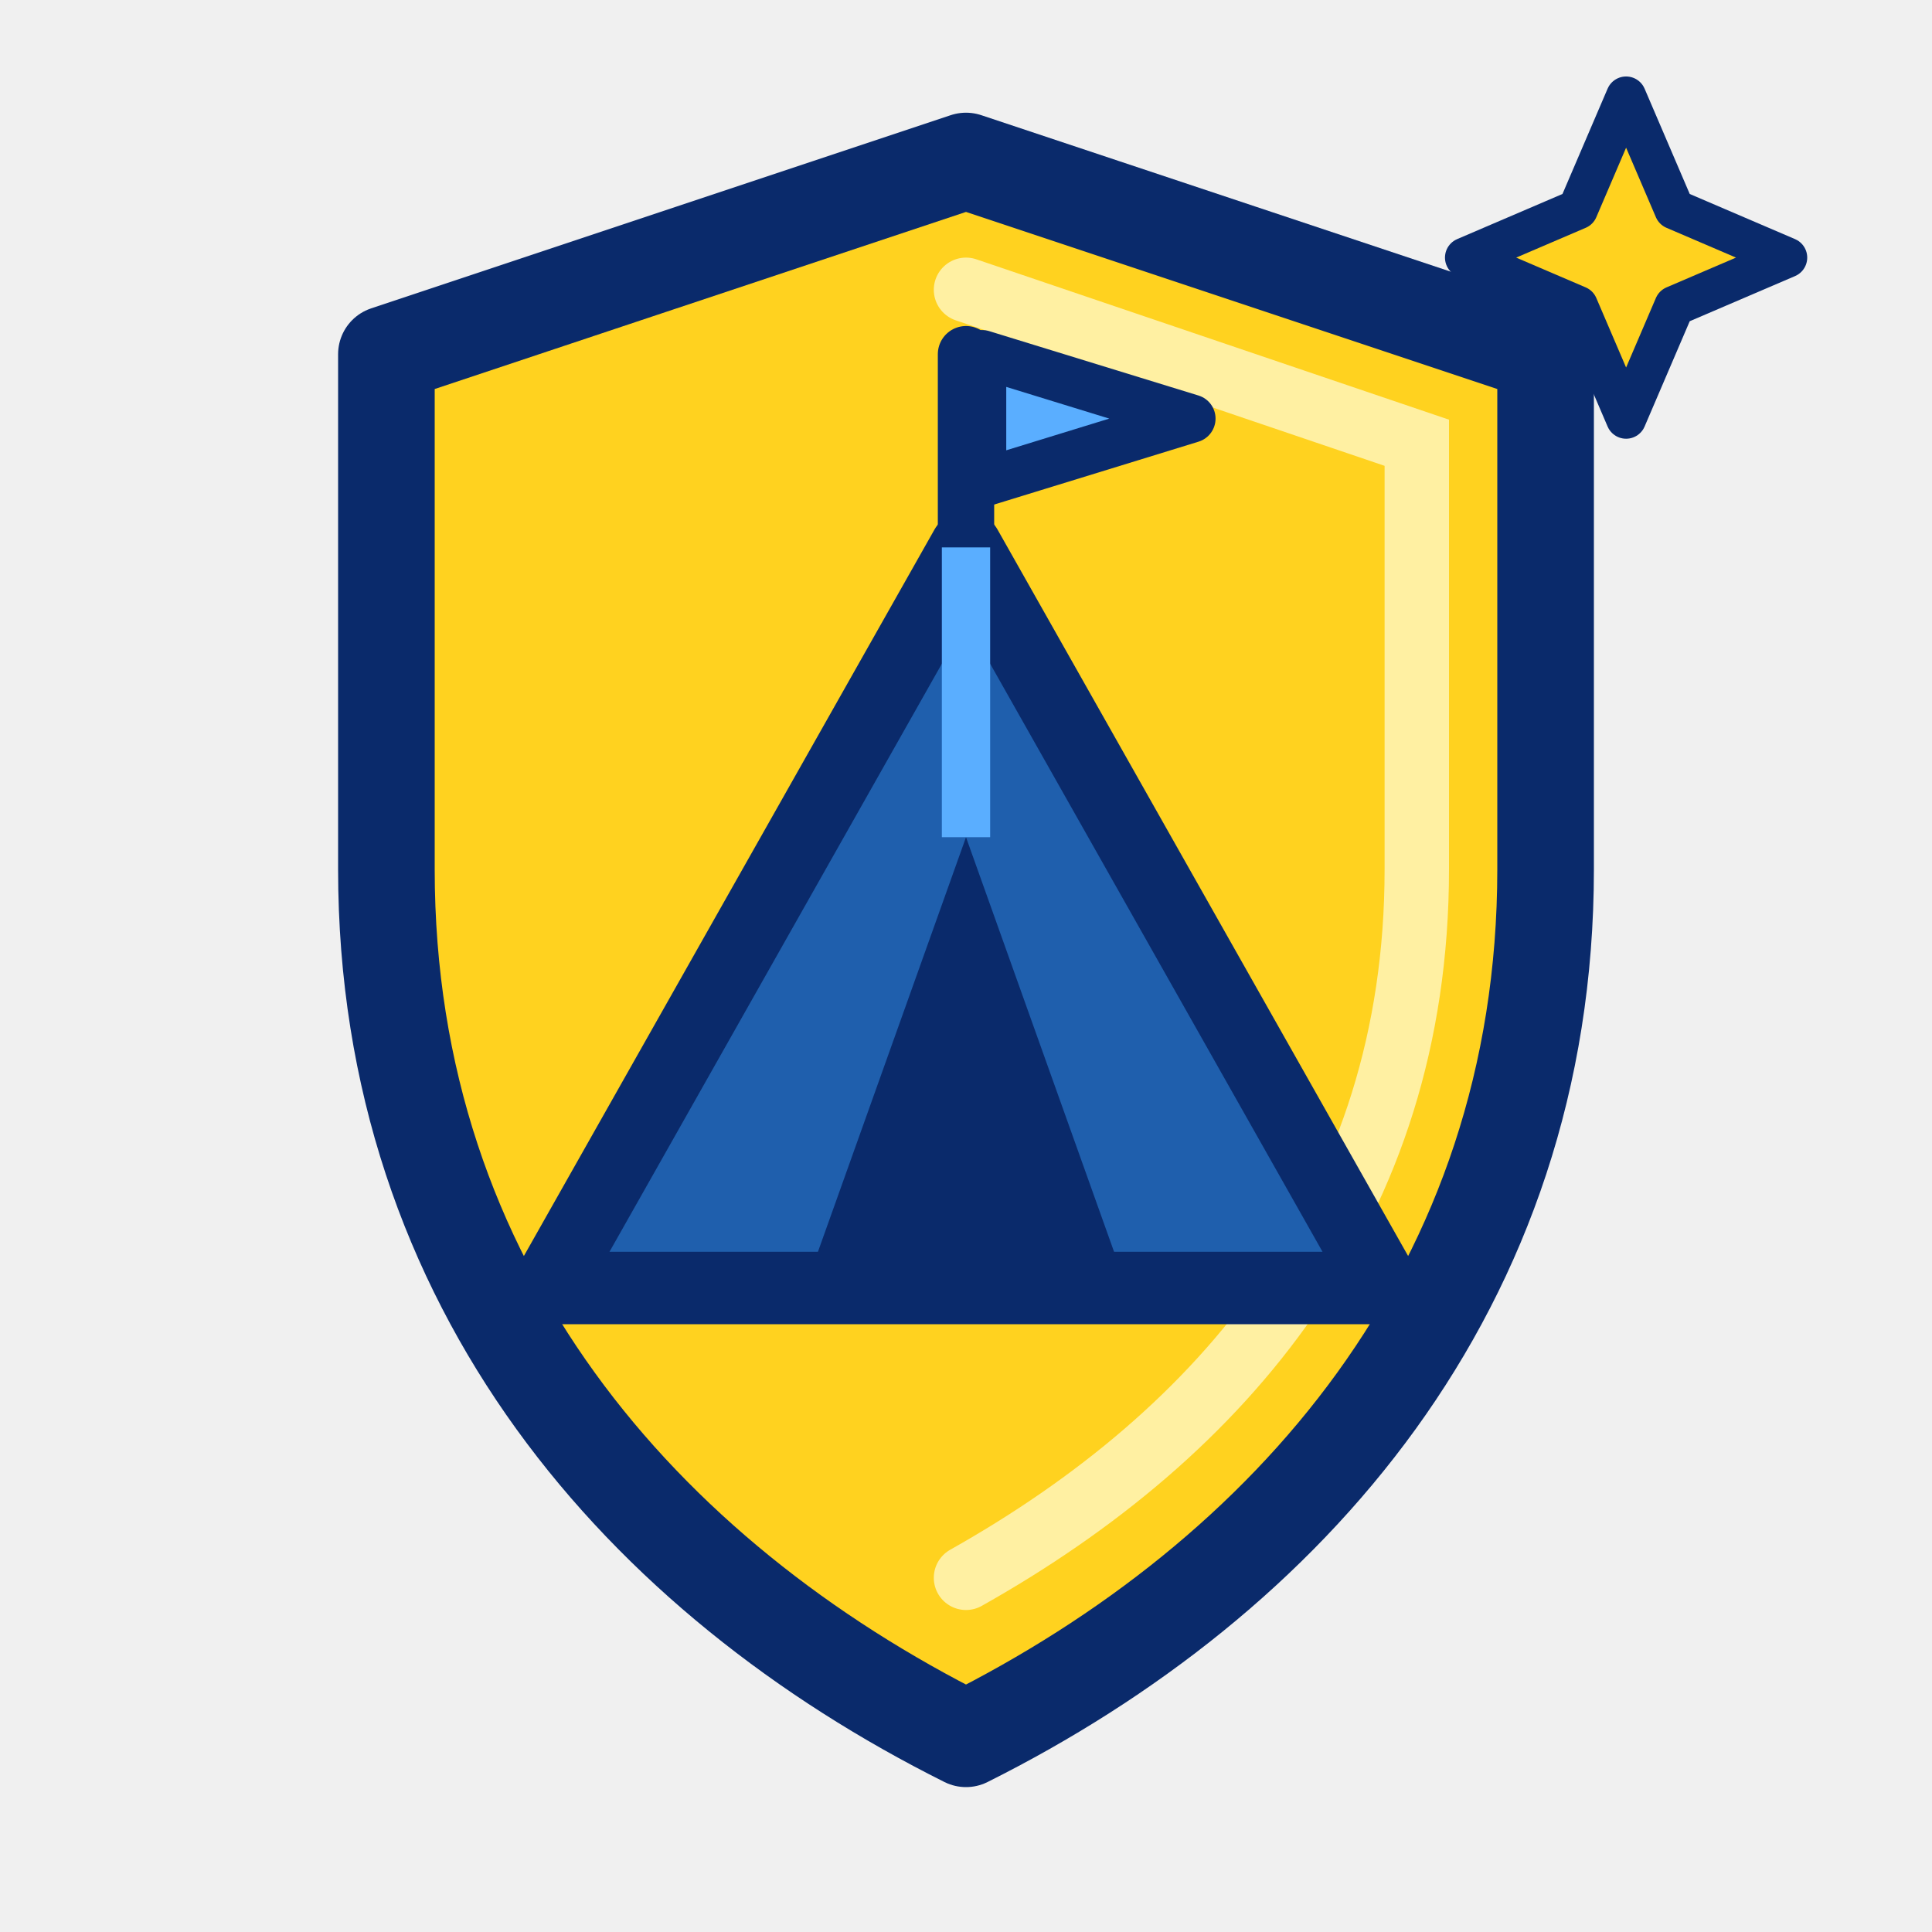
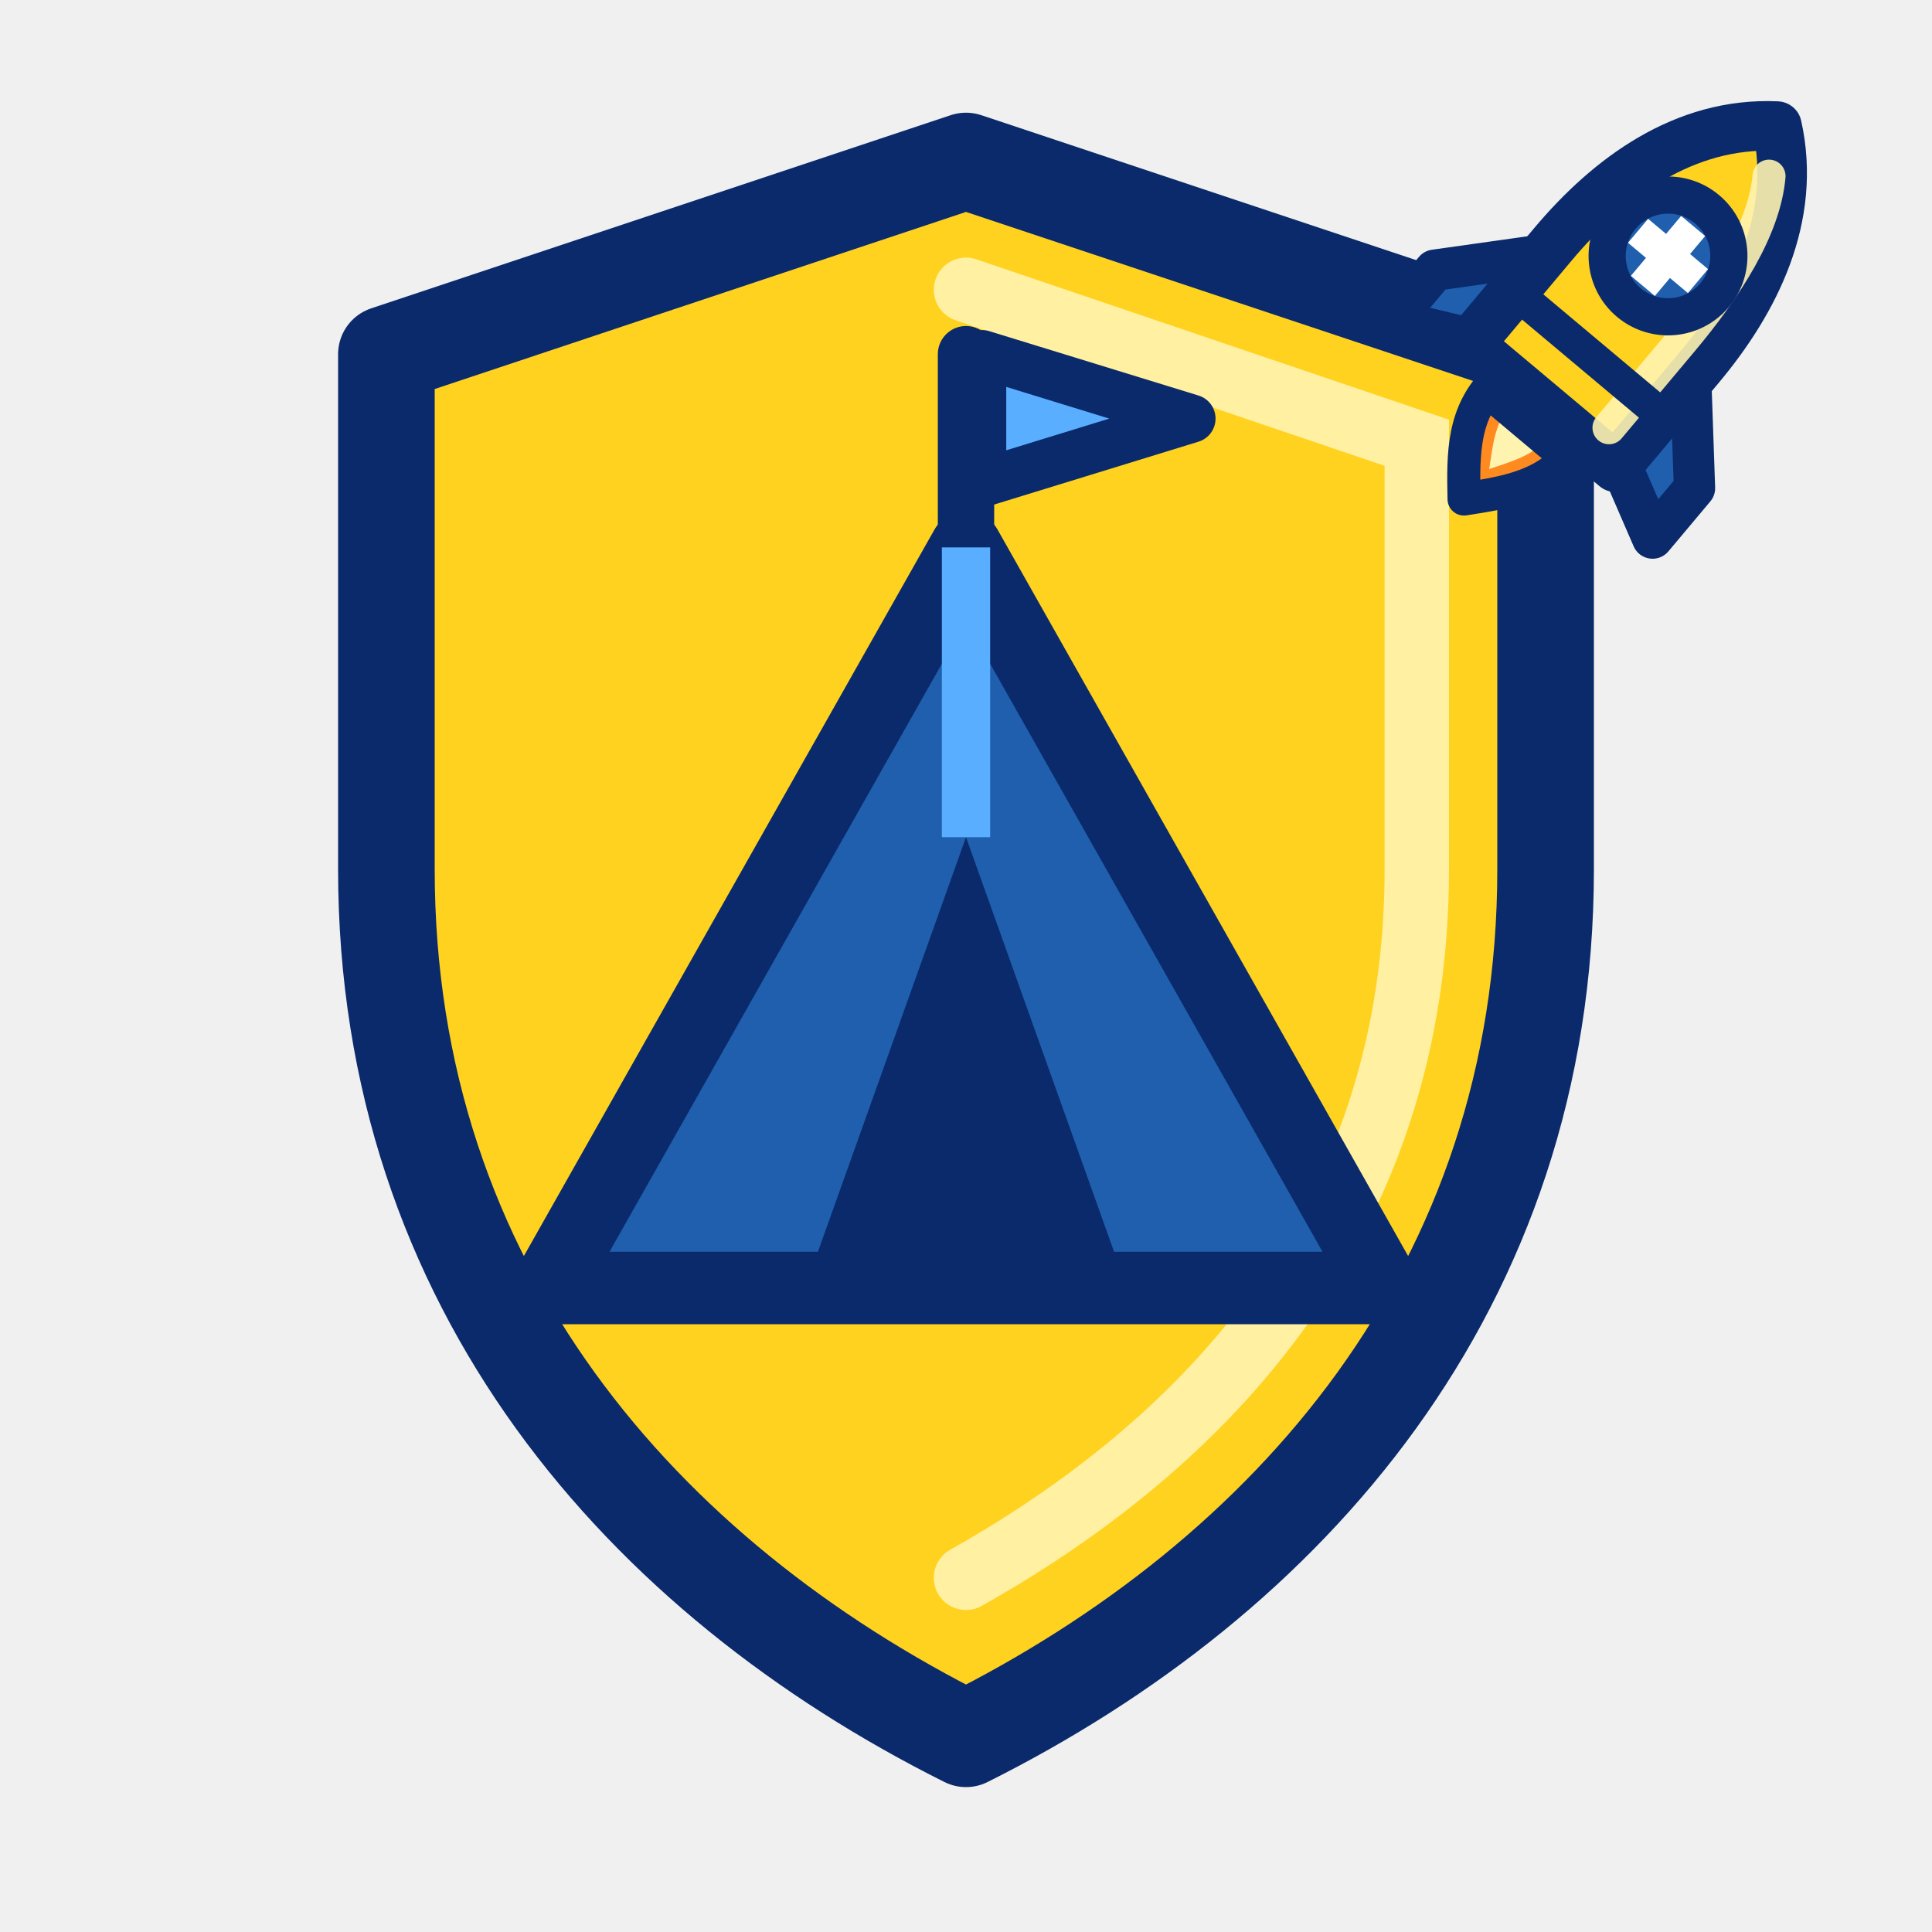
<svg xmlns="http://www.w3.org/2000/svg" viewBox="0 0 120 120">
  <path d="M60 10 L96 22 V54 C96 80 80 98 60 108 C40 98 24 80 24 54 V22 Z" fill="#FFD21F" stroke="#0A2A6B" stroke-linejoin="round" stroke-linecap="round" stroke-width="6" />
  <path d="M60 18 L88 27.5 V54 C88 75 76 89 60 98" fill="none" stroke="#FFF3B0" stroke-width="4" stroke-linecap="round" opacity=".9" />
  <path d="M60 22 V34" stroke="#0A2A6B" stroke-linejoin="round" stroke-linecap="round" stroke-width="3.5" />
  <path d="M61 22 L74 26 L61 30 Z" fill="#5AAEFF" stroke="#0A2A6B" stroke-linejoin="round" stroke-linecap="round" stroke-width="3" />
  <path d="M60 34 L86 80 H34 Z" fill="#1F5FAD" stroke="#0A2A6B" stroke-linejoin="round" stroke-linecap="round" stroke-width="4.5" />
  <path d="M60 52 L70 80 H50 Z" fill="#0A2A6B" />
  <path d="M60 34 L60 52" stroke="#5AAEFF" stroke-width="3" />
-   <path d="M101 6 l3 7 7 3 -7 3 -3 7 -3 -7 -7 -3 7 -3z" fill="#FFD21F" stroke="#0A2A6B" stroke-linejoin="round" stroke-linecap="round" stroke-width="2.5" />
+   <g transform="translate(101 19) rotate(40) scale(0.27) translate(-60 -60)">
+     <path d="M48 92 C47 103 53 110 60 118 C67 110 73 103 72 92 Z" fill="#FF8A1F" stroke="#0A2A6B" stroke-linejoin="round" stroke-linecap="round" stroke-width="7.6" />
+     <path d="M54 93 C54 100 57 104 60 109 C63 104 66 100 66 93 Z" fill="#FFF3B0" />
+     <path d="M39 62 L21 82 V97 L39 88 Z" fill="#1F5FAD" stroke="#0A2A6B" stroke-linejoin="round" stroke-linecap="round" stroke-width="9.5" />
+     <path d="M81 62 L99 82 V97 L81 88 Z" fill="#1F5FAD" stroke="#0A2A6B" stroke-linejoin="round" stroke-linecap="round" stroke-width="9.5" />
+     <path d="M60 6 C77 19 82 40 82 60 V90 H38 V60 C38 40 43 19 60 6 Z" fill="#FFD21F" stroke="#0A2A6B" stroke-linejoin="round" stroke-linecap="round" stroke-width="11.4" />
+     <path d="M66 16 C73 26 75 42 75 58 V84" fill="none" stroke="#FFF3B0" stroke-width="7.6" stroke-linecap="round" opacity=".9" />
+     <path d="M38 74 H82" stroke="#0A2A6B" stroke-width="7.6" />
+     <rect x="49" y="90" width="22" height="6" rx="2" fill="#1F5FAD" stroke="#0A2A6B" stroke-linejoin="round" stroke-linecap="round" stroke-width="6.65" />
+     <circle cx="60" cy="45" r="14" fill="#1F5FAD" stroke="#0A2A6B" stroke-linejoin="round" stroke-linecap="round" stroke-width="8.55" />
+     <path d="M56.4 36 H63.6 V41.4 H69 V48.6 H63.6 V54 H56.4 V48.6 H51 V41.4 H56.4 Z" fill="#FFFFFF" />
+   </g>
</svg>
